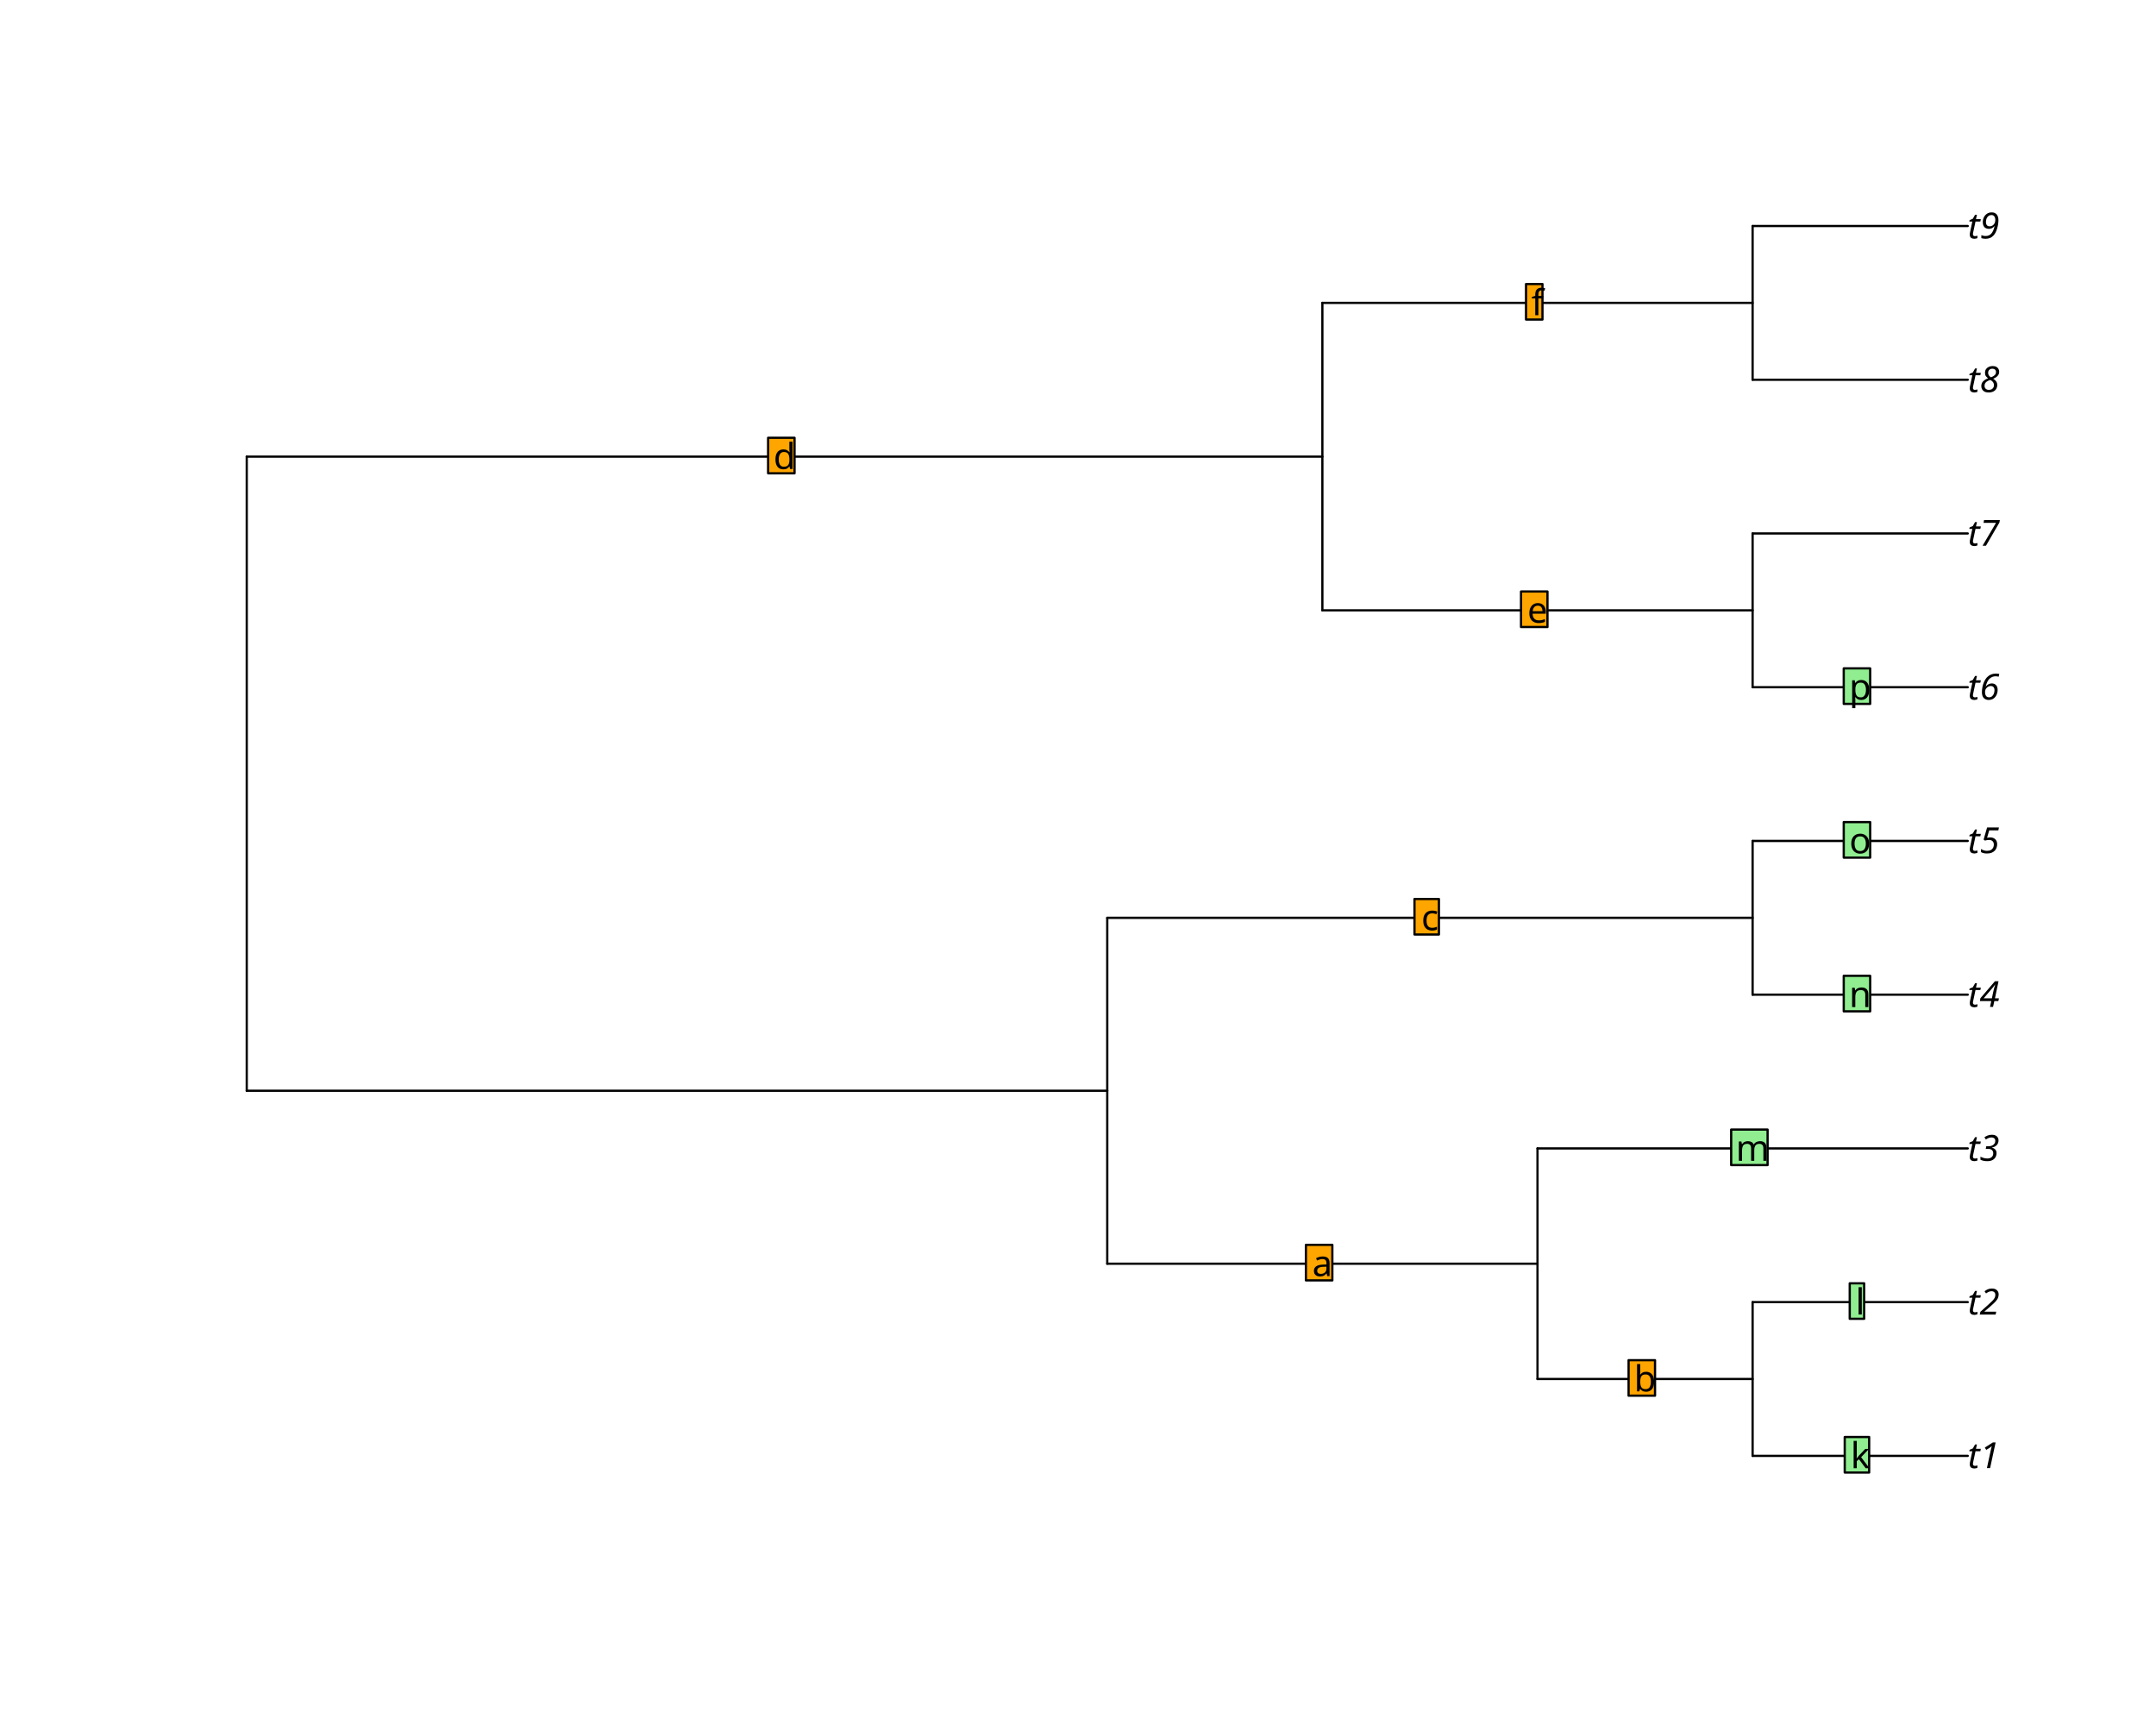
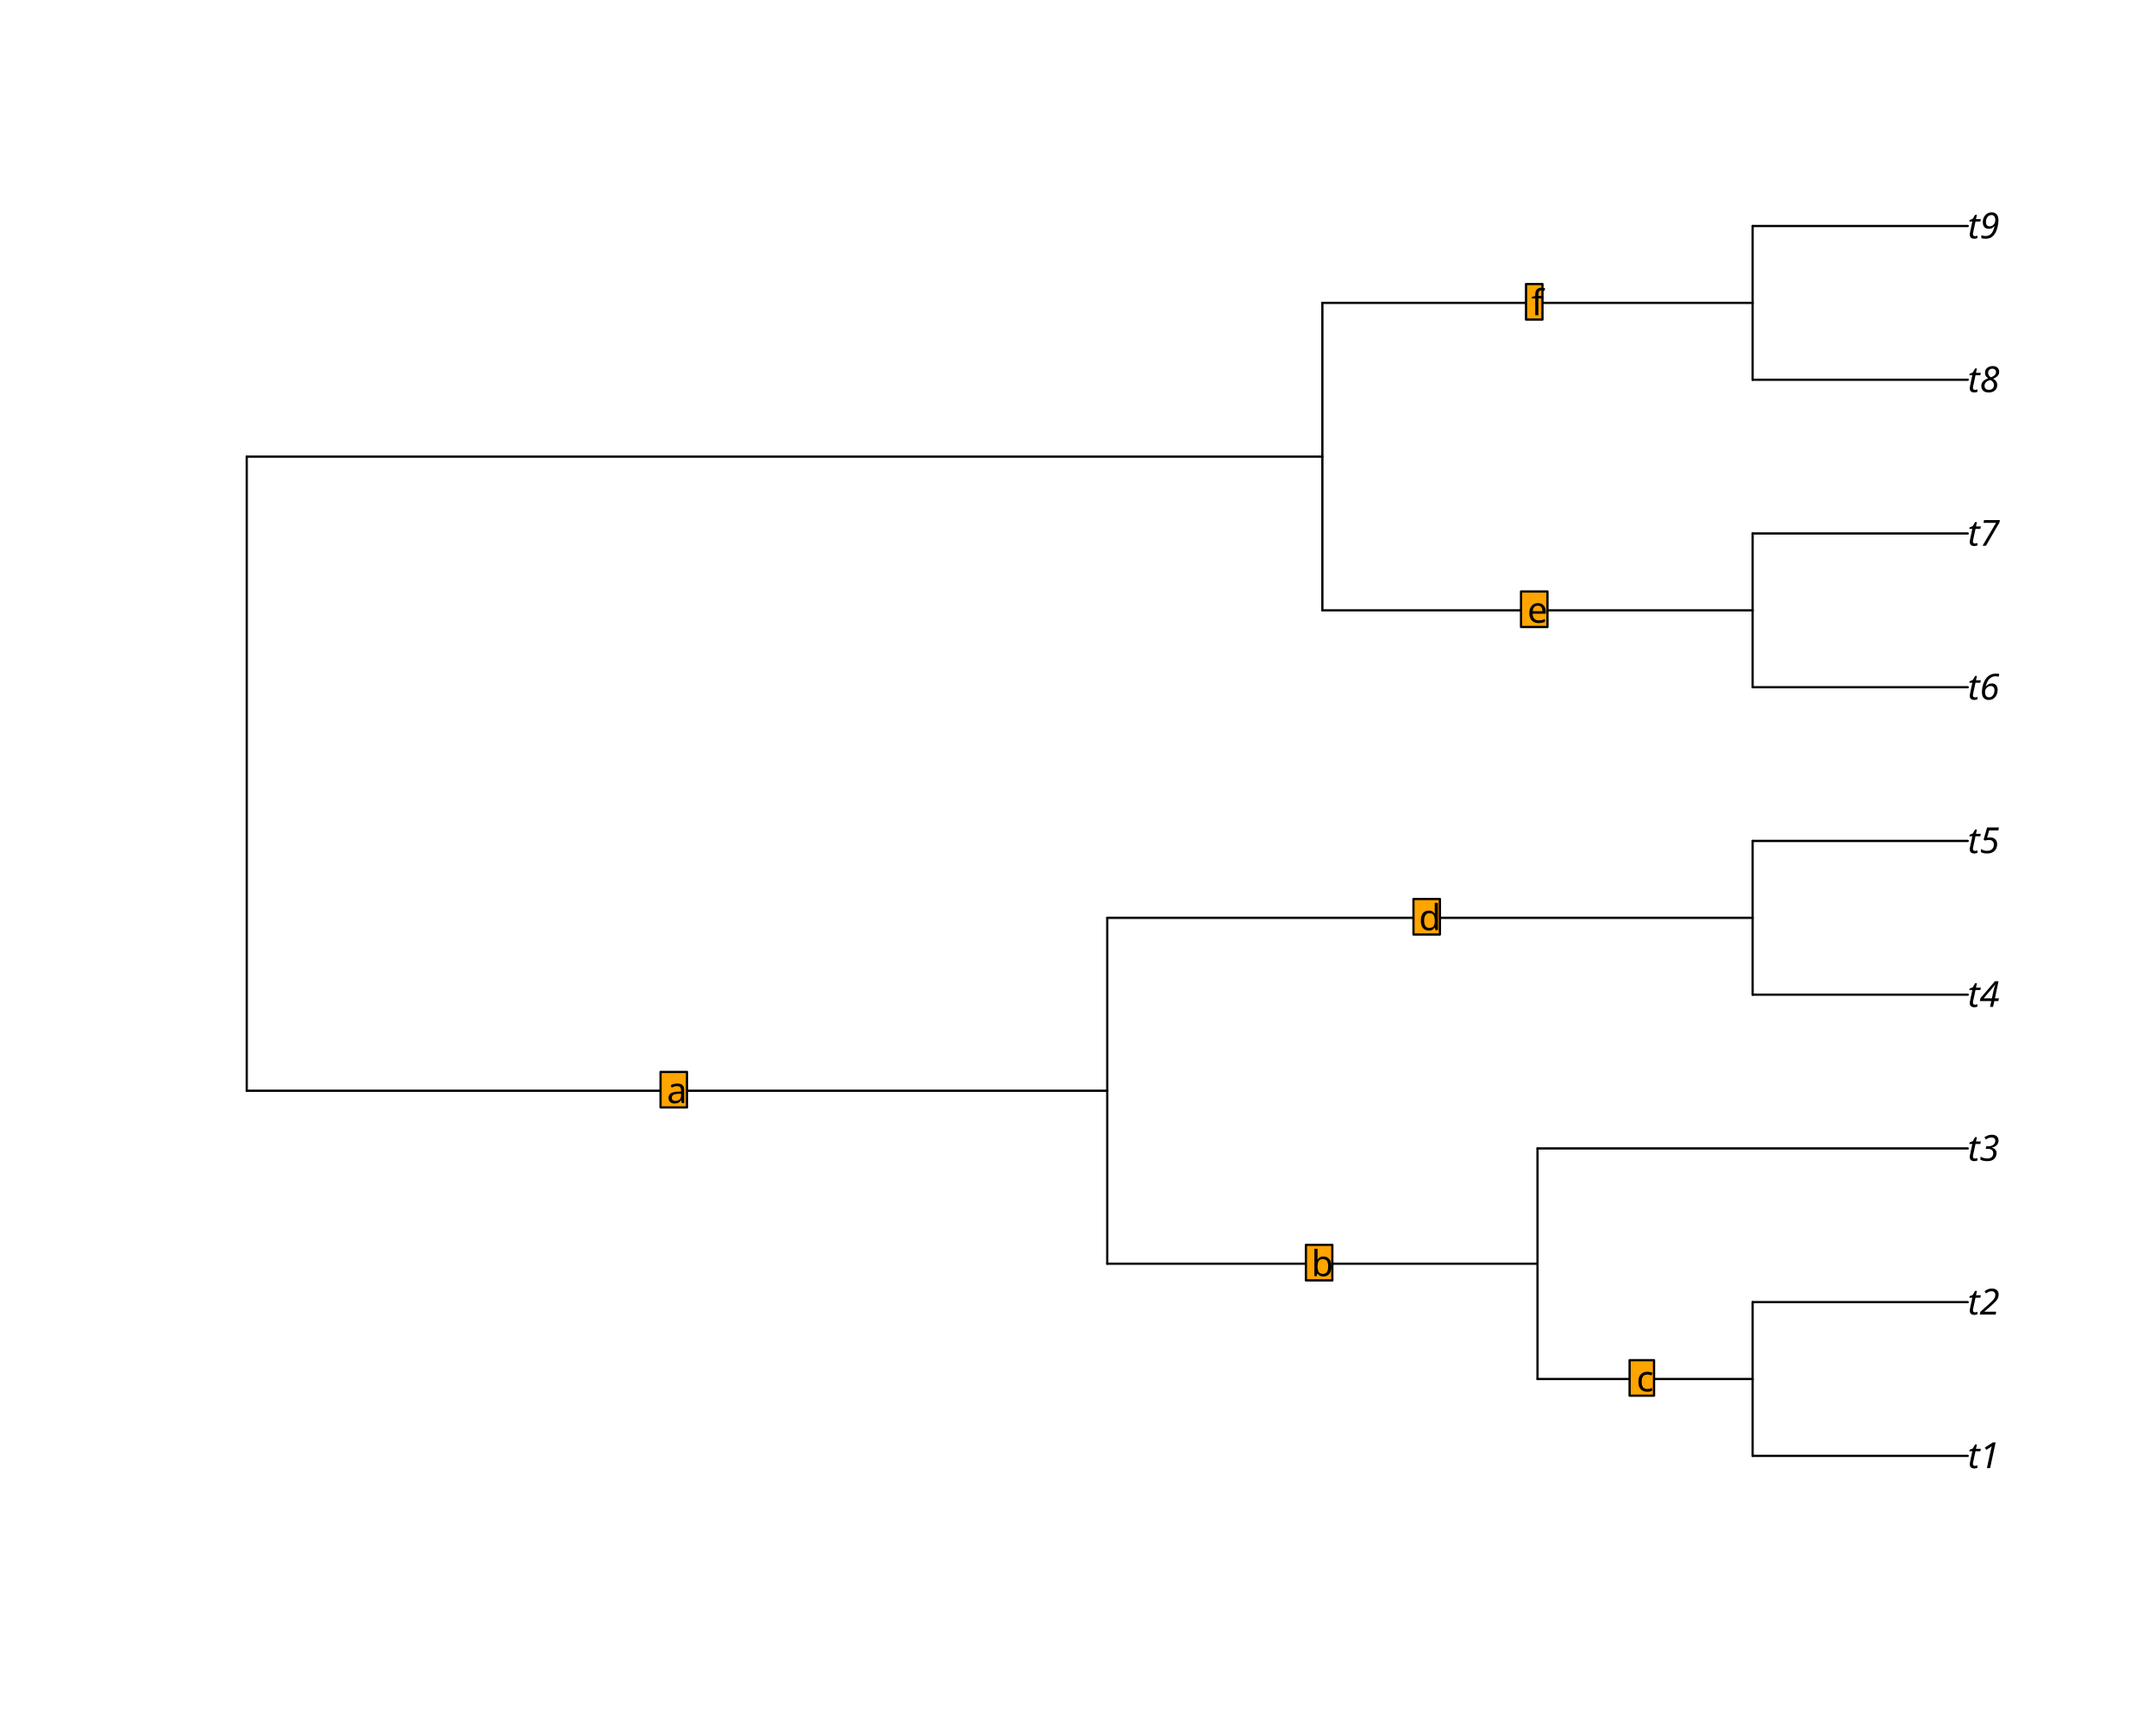
<svg xmlns="http://www.w3.org/2000/svg" class="svglite" data-engine-version="2.0" width="720.00pt" height="576.00pt" viewBox="0 0 720.00 576.00">
  <defs>
    <style type="text/css">
    .svglite line, .svglite polyline, .svglite polygon, .svglite path, .svglite rect, .svglite circle {
      fill: none;
      stroke: #000000;
      stroke-linecap: round;
      stroke-linejoin: round;
      stroke-miterlimit: 10.00;
    }
  </style>
  </defs>
  <rect width="100%" height="100%" style="stroke: none; fill: #FFFFFF;" />
  <defs>
    <clipPath id="cpMC4wMHw3MjAuMDB8MC4wMHw1NzYuMDA=">
      <rect x="0.00" y="0.00" width="720.00" height="576.00" />
    </clipPath>
  </defs>
  <g clip-path="url(#cpMC4wMHw3MjAuMDB8MC4wMHw1NzYuMDA=)">
</g>
  <defs>
    <clipPath id="cpNTkuMDR8Njg5Ljc2fDU5LjA0fDUwMi41Ng==">
      <rect x="59.04" y="59.04" width="630.72" height="443.52" />
    </clipPath>
  </defs>
  <g clip-path="url(#cpNTkuMDR8Njg5Ljc2fDU5LjA0fDUwMi41Ng==)">
    <line x1="82.40" y1="364.22" x2="369.77" y2="364.22" style="stroke-width: 0.75;" />
    <line x1="369.77" y1="421.97" x2="513.45" y2="421.97" style="stroke-width: 0.75;" />
    <line x1="513.45" y1="460.47" x2="585.29" y2="460.47" style="stroke-width: 0.75;" />
    <line x1="585.29" y1="486.13" x2="657.13" y2="486.13" style="stroke-width: 0.75;" />
    <line x1="585.29" y1="434.80" x2="657.13" y2="434.80" style="stroke-width: 0.75;" />
    <line x1="513.45" y1="383.47" x2="657.13" y2="383.47" style="stroke-width: 0.75;" />
    <line x1="369.77" y1="306.47" x2="585.29" y2="306.47" style="stroke-width: 0.75;" />
    <line x1="585.29" y1="332.13" x2="657.13" y2="332.13" style="stroke-width: 0.75;" />
    <line x1="585.29" y1="280.80" x2="657.13" y2="280.80" style="stroke-width: 0.75;" />
    <line x1="82.40" y1="152.47" x2="441.61" y2="152.47" style="stroke-width: 0.75;" />
    <line x1="441.61" y1="203.80" x2="585.29" y2="203.80" style="stroke-width: 0.75;" />
    <line x1="585.29" y1="229.47" x2="657.13" y2="229.47" style="stroke-width: 0.75;" />
    <line x1="585.29" y1="178.13" x2="657.13" y2="178.13" style="stroke-width: 0.75;" />
    <line x1="441.61" y1="101.13" x2="585.29" y2="101.13" style="stroke-width: 0.75;" />
    <line x1="585.29" y1="126.80" x2="657.13" y2="126.80" style="stroke-width: 0.75;" />
    <line x1="585.29" y1="75.47" x2="657.13" y2="75.47" style="stroke-width: 0.75;" />
    <line x1="82.40" y1="364.22" x2="82.40" y2="152.47" style="stroke-width: 0.75;" />
    <line x1="369.77" y1="421.97" x2="369.77" y2="306.47" style="stroke-width: 0.75;" />
    <line x1="513.45" y1="460.47" x2="513.45" y2="383.47" style="stroke-width: 0.75;" />
    <line x1="585.29" y1="486.13" x2="585.29" y2="434.80" style="stroke-width: 0.75;" />
    <line x1="585.29" y1="332.13" x2="585.29" y2="280.80" style="stroke-width: 0.75;" />
    <line x1="441.61" y1="203.80" x2="441.61" y2="101.13" style="stroke-width: 0.75;" />
    <line x1="585.29" y1="229.47" x2="585.29" y2="178.13" style="stroke-width: 0.75;" />
    <line x1="585.29" y1="126.80" x2="585.29" y2="75.47" style="stroke-width: 0.75;" />
    <text x="657.13" y="490.22" style="font-size: 12.00px; font-style: italic; font-family: sans;" textLength="10.01px" lengthAdjust="spacingAndGlyphs">t1</text>
    <text x="657.13" y="438.94" style="font-size: 12.00px; font-style: italic; font-family: sans;" textLength="10.01px" lengthAdjust="spacingAndGlyphs">t2</text>
    <text x="657.13" y="387.60" style="font-size: 12.00px; font-style: italic; font-family: sans;" textLength="10.01px" lengthAdjust="spacingAndGlyphs">t3</text>
    <text x="657.13" y="336.22" style="font-size: 12.00px; font-style: italic; font-family: sans;" textLength="10.01px" lengthAdjust="spacingAndGlyphs">t4</text>
    <text x="657.13" y="284.87" style="font-size: 12.00px; font-style: italic; font-family: sans;" textLength="10.01px" lengthAdjust="spacingAndGlyphs">t5</text>
    <text x="657.13" y="233.60" style="font-size: 12.00px; font-style: italic; font-family: sans;" textLength="10.01px" lengthAdjust="spacingAndGlyphs">t6</text>
    <text x="657.13" y="182.22" style="font-size: 12.00px; font-style: italic; font-family: sans;" textLength="10.01px" lengthAdjust="spacingAndGlyphs">t7</text>
    <text x="657.13" y="130.93" style="font-size: 12.00px; font-style: italic; font-family: sans;" textLength="10.01px" lengthAdjust="spacingAndGlyphs">t8</text>
    <text x="657.13" y="79.60" style="font-size: 12.00px; font-style: italic; font-family: sans;" textLength="10.01px" lengthAdjust="spacingAndGlyphs">t9</text>
+     <rect x="220.59" y="357.93" width="8.83" height="11.86" style="stroke-width: 0.75; fill: #FFA500;" />
    <rect x="436.11" y="415.68" width="8.83" height="11.86" style="stroke-width: 0.75; fill: #FFA500;" />
-     <rect x="543.87" y="454.18" width="8.83" height="11.86" style="stroke-width: 0.75; fill: #FFA500;" />
-     <rect x="472.37" y="300.18" width="8.16" height="11.86" style="stroke-width: 0.75; fill: #FFA500;" />
-     <rect x="256.51" y="146.18" width="8.83" height="11.86" style="stroke-width: 0.75; fill: #FFA500;" />
+     <rect x="544.21" y="454.18" width="8.16" height="11.86" style="stroke-width: 0.75; fill: #FFA500;" />
+     <rect x="472.03" y="300.18" width="8.83" height="11.86" style="stroke-width: 0.75; fill: #FFA500;" />
    <rect x="507.95" y="197.51" width="8.83" height="11.86" style="stroke-width: 0.75; fill: #FFA500;" />
    <rect x="509.62" y="94.84" width="5.49" height="11.86" style="stroke-width: 0.75; fill: #FFA500;" />
-     <text x="441.61" y="426.10" text-anchor="middle" style="font-size: 12.00px; font-family: sans;" textLength="6.67px" lengthAdjust="spacingAndGlyphs">a</text>
-     <text x="549.37" y="464.60" text-anchor="middle" style="font-size: 12.00px; font-family: sans;" textLength="6.67px" lengthAdjust="spacingAndGlyphs">b</text>
-     <text x="477.53" y="310.60" text-anchor="middle" style="font-size: 12.00px; font-family: sans;" textLength="6.00px" lengthAdjust="spacingAndGlyphs">c</text>
-     <text x="262.00" y="156.60" text-anchor="middle" style="font-size: 12.00px; font-family: sans;" textLength="6.67px" lengthAdjust="spacingAndGlyphs">d</text>
+     <text x="226.08" y="368.35" text-anchor="middle" style="font-size: 12.00px; font-family: sans;" textLength="6.67px" lengthAdjust="spacingAndGlyphs">a</text>
+     <text x="441.61" y="426.10" text-anchor="middle" style="font-size: 12.00px; font-family: sans;" textLength="6.67px" lengthAdjust="spacingAndGlyphs">b</text>
+     <text x="549.37" y="464.60" text-anchor="middle" style="font-size: 12.00px; font-family: sans;" textLength="6.00px" lengthAdjust="spacingAndGlyphs">c</text>
+     <text x="477.53" y="310.60" text-anchor="middle" style="font-size: 12.00px; font-family: sans;" textLength="6.67px" lengthAdjust="spacingAndGlyphs">d</text>
    <text x="513.45" y="207.93" text-anchor="middle" style="font-size: 12.00px; font-family: sans;" textLength="6.67px" lengthAdjust="spacingAndGlyphs">e</text>
    <text x="513.45" y="105.26" text-anchor="middle" style="font-size: 12.00px; font-family: sans;" textLength="3.33px" lengthAdjust="spacingAndGlyphs">f</text>
-     <rect x="616.05" y="479.84" width="8.16" height="11.86" style="stroke-width: 0.75; fill: #90EE90;" />
-     <rect x="617.72" y="428.51" width="4.82" height="11.86" style="stroke-width: 0.75; fill: #90EE90;" />
-     <rect x="578.13" y="377.18" width="12.16" height="11.86" style="stroke-width: 0.75; fill: #90EE90;" />
-     <rect x="615.72" y="325.84" width="8.83" height="11.86" style="stroke-width: 0.75; fill: #90EE90;" />
-     <rect x="615.72" y="274.51" width="8.83" height="11.86" style="stroke-width: 0.75; fill: #90EE90;" />
-     <rect x="615.72" y="223.18" width="8.83" height="11.86" style="stroke-width: 0.75; fill: #90EE90;" />
-     <text x="621.21" y="490.26" text-anchor="middle" style="font-size: 12.00px; font-family: sans;" textLength="6.00px" lengthAdjust="spacingAndGlyphs">k</text>
-     <text x="621.21" y="438.93" text-anchor="middle" style="font-size: 12.00px; font-family: sans;" textLength="2.66px" lengthAdjust="spacingAndGlyphs">l</text>
-     <text x="585.29" y="387.60" text-anchor="middle" style="font-size: 12.00px; font-family: sans;" textLength="10.00px" lengthAdjust="spacingAndGlyphs">m</text>
-     <text x="621.21" y="336.26" text-anchor="middle" style="font-size: 12.00px; font-family: sans;" textLength="6.67px" lengthAdjust="spacingAndGlyphs">n</text>
-     <text x="621.21" y="284.93" text-anchor="middle" style="font-size: 12.00px; font-family: sans;" textLength="6.67px" lengthAdjust="spacingAndGlyphs">o</text>
-     <text x="621.21" y="233.60" text-anchor="middle" style="font-size: 12.00px; font-family: sans;" textLength="6.67px" lengthAdjust="spacingAndGlyphs">p</text>
  </g>
</svg>
